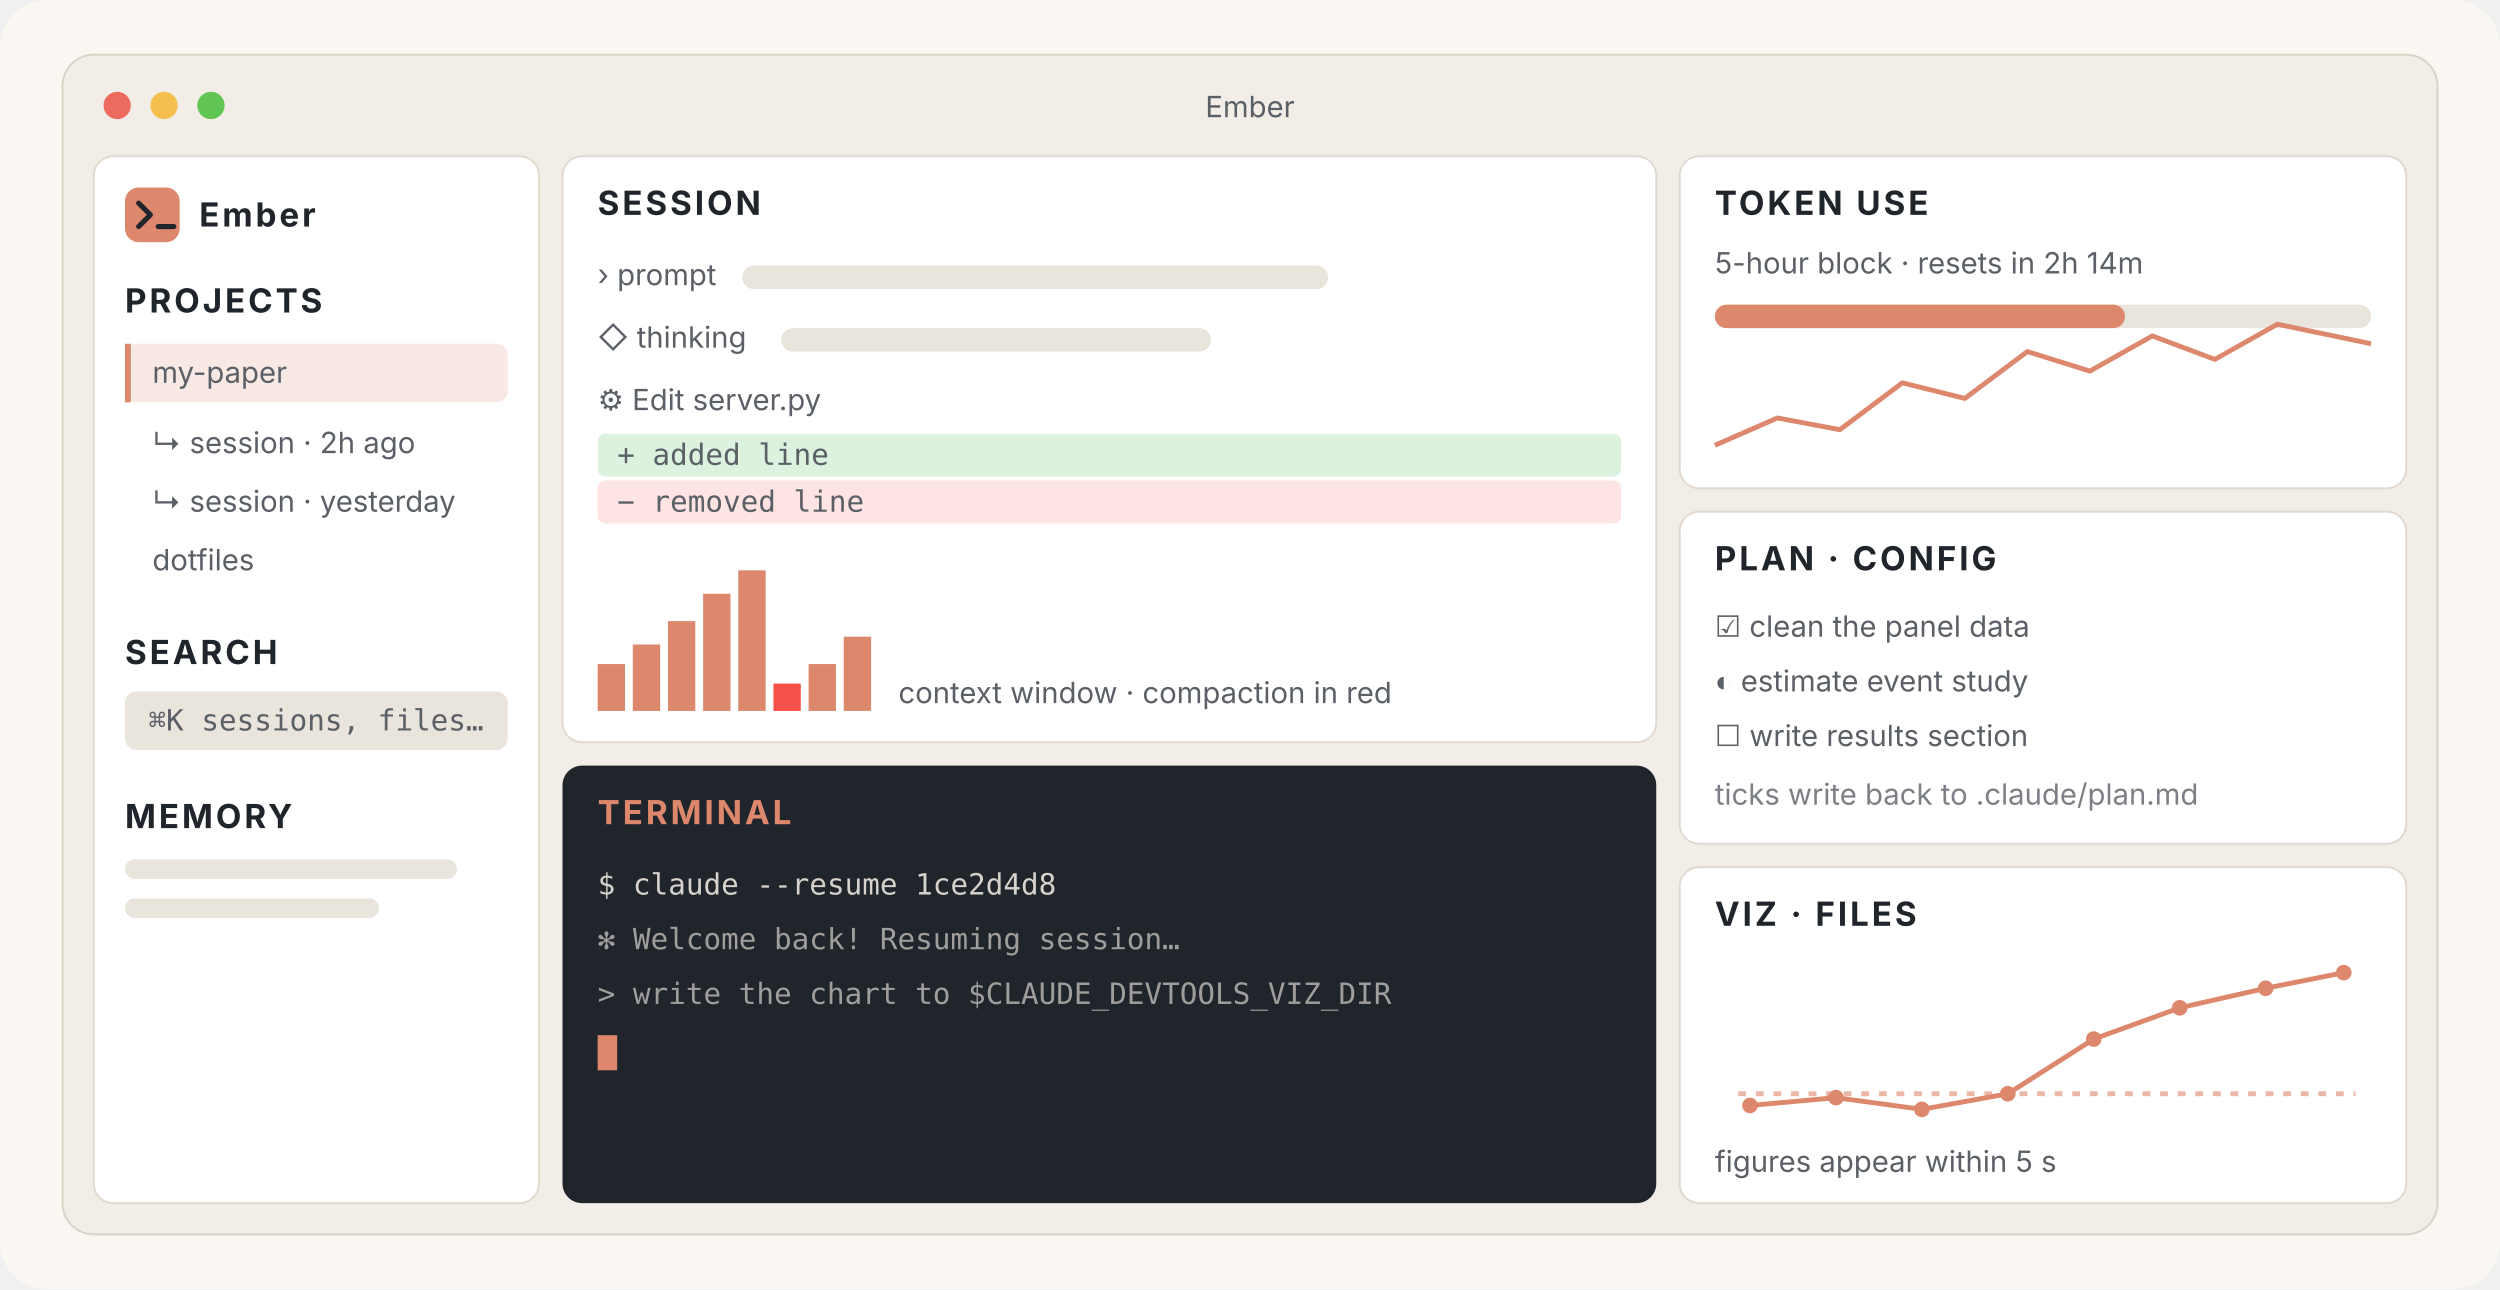
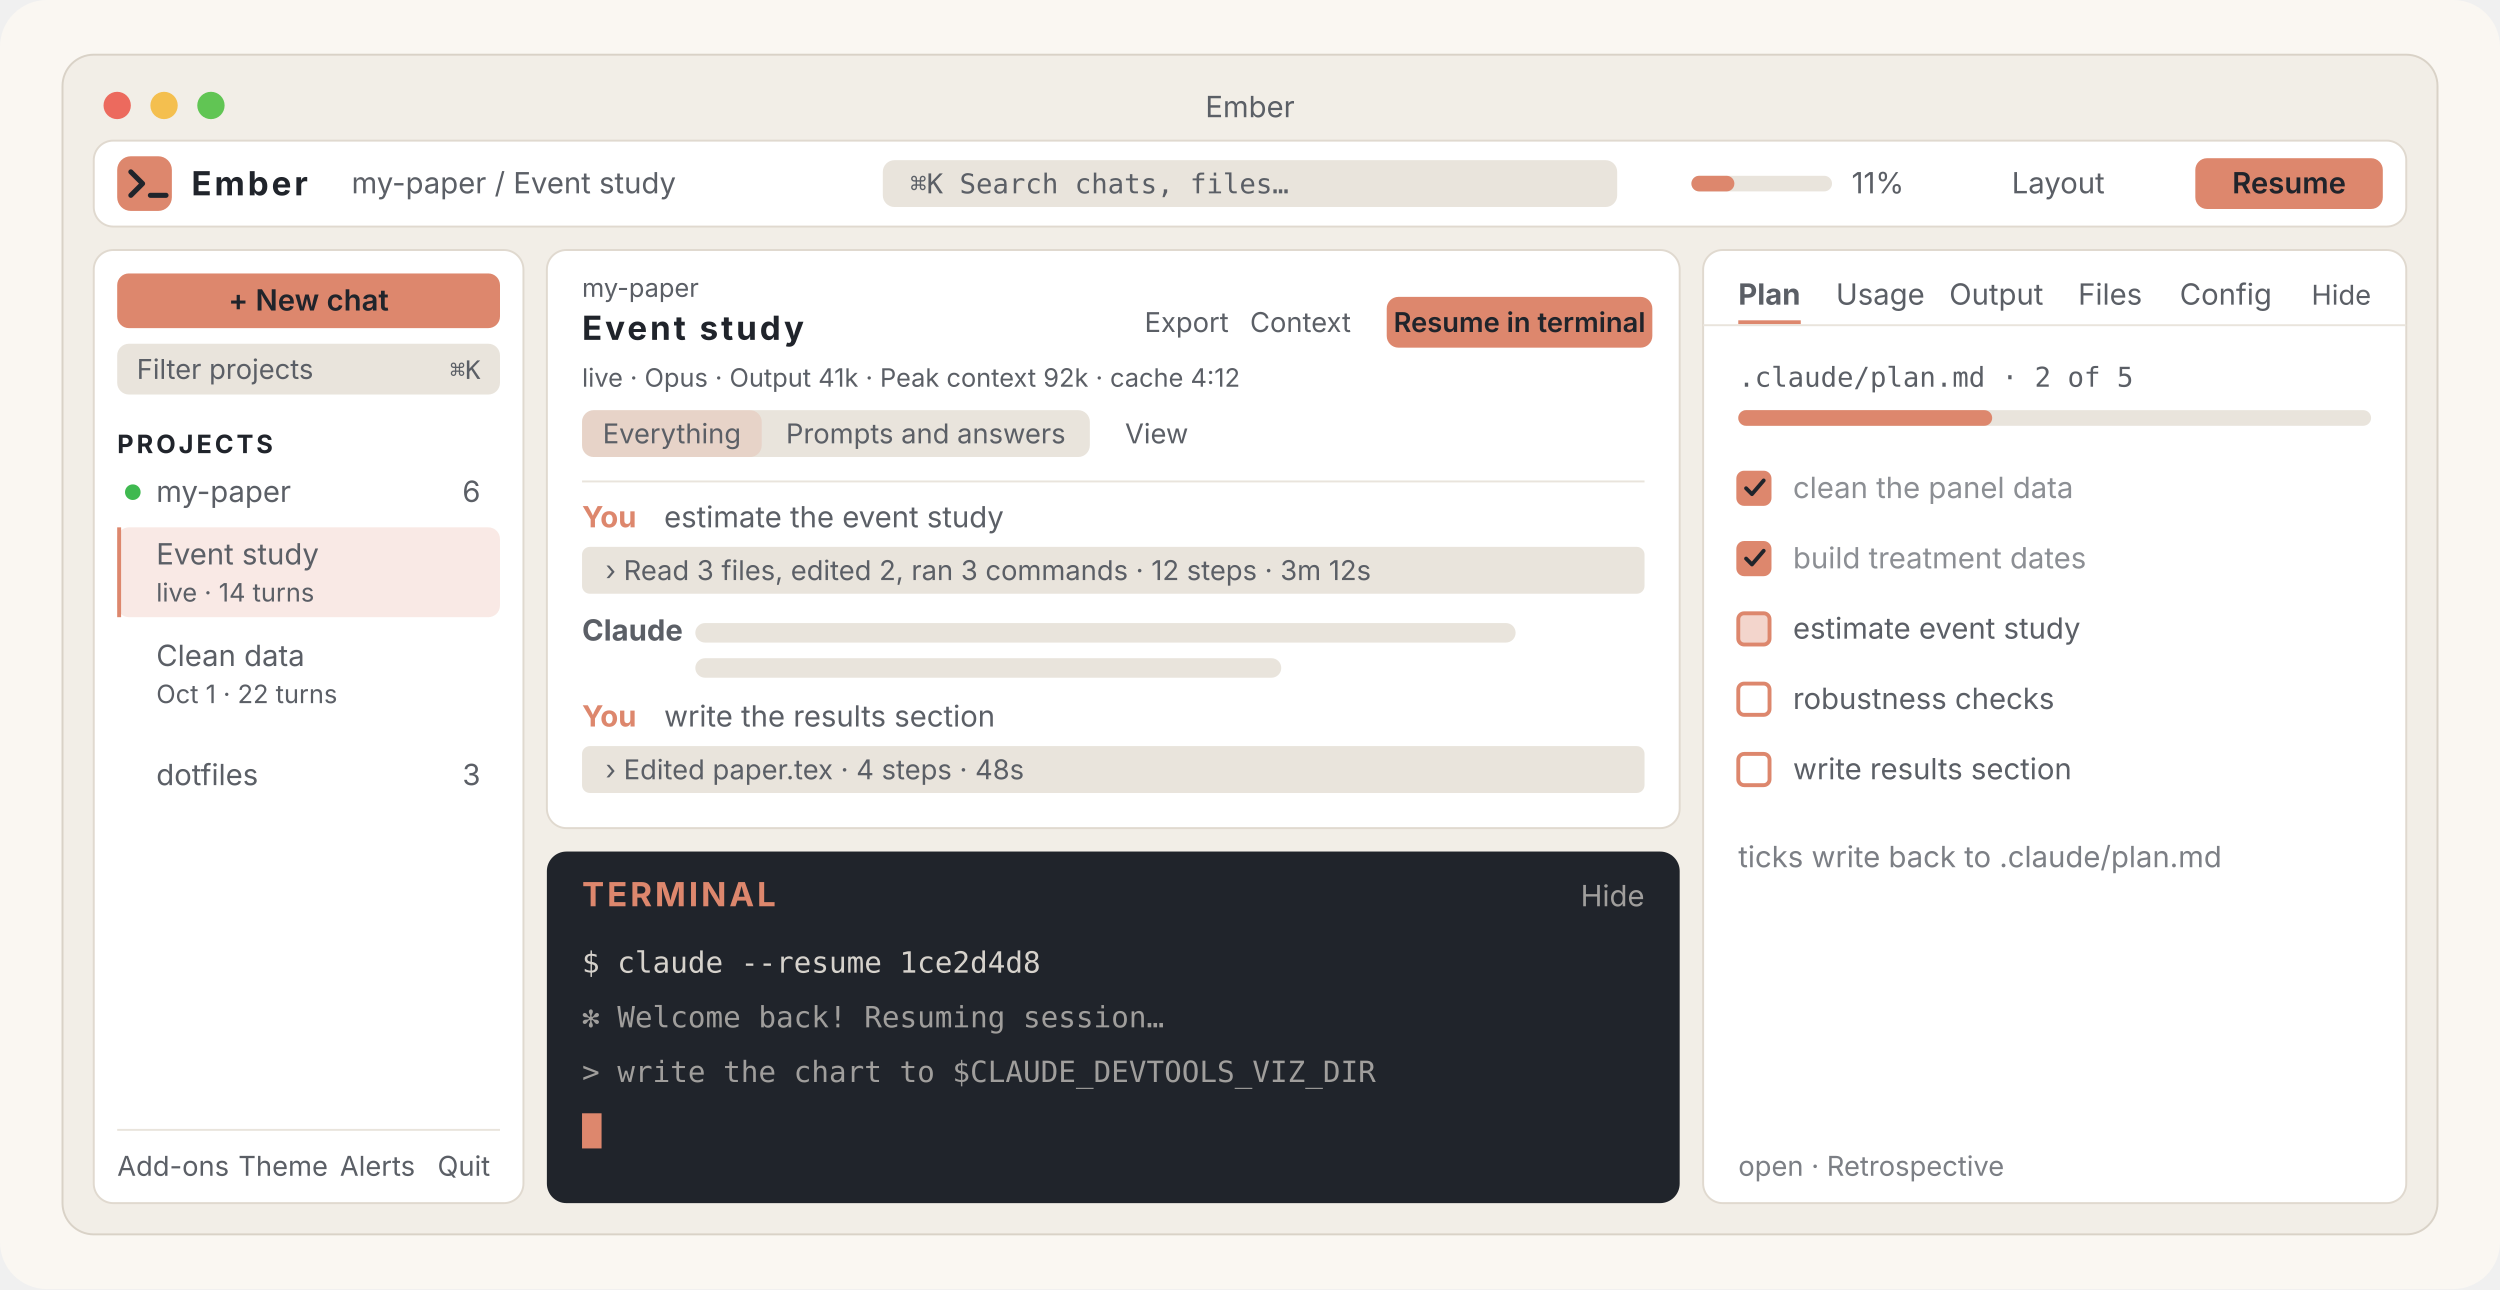
<svg xmlns="http://www.w3.org/2000/svg" viewBox="0 0 1280 660" width="1280" height="660" role="img" aria-labelledby="t d">
  <style>
    .bg { fill: #faf7f2 } .win { fill: #f2eee7; stroke: #d9d2c7 } .pane { fill: #ffffff; stroke: #e0d9cf }
    .h { fill: #20242b } .t { fill: #5b5f66 } .line { fill: #e9e4dc } .term { fill: #20242b } .termt { fill: #d6d2cc }
    @media (prefers-color-scheme: dark) {
      .bg { fill: #191b20 } .win { fill: #20242b; stroke: #393d44 } .pane { fill: #292d34; stroke: #393d44 }
      .h { fill: #f3efe9 } .t { fill: #a9adb4 } .line { fill: #393d44 } .term { fill: #121418 }
    }
    text { font-family: -apple-system, BlinkMacSystemFont, "Segoe UI", Inter, Helvetica, Arial, sans-serif }
    .mono { font-family: ui-monospace, SFMono-Regular, Menlo, Consolas, monospace }
    .h { font-size: 17px; font-weight: 700; letter-spacing: 1.5px }
    .t { font-size: 15px }
  </style>
  <rect class="bg" width="1280" height="660" rx="24" />
  <rect class="win" x="32" y="28" width="1216" height="604" rx="16" />
  <circle cx="60" cy="54" r="7" fill="#ec6a5e" />
  <circle cx="84" cy="54" r="7" fill="#f4bf4f" />
  <circle cx="108" cy="54" r="7" fill="#61c554" />
  <text x="640" y="60" text-anchor="middle" class="t">Ember</text>
-   <rect class="pane" x="48" y="80" width="228" height="536" rx="10" />
-   <rect x="64" y="96" width="28" height="28" rx="7" fill="#dd876d" />
-   <path d="M71 104 l6 6 -6 6 M81 116 h8" stroke="#20242b" stroke-width="2.6" fill="none" stroke-linecap="round" stroke-linejoin="round" />
-   <text x="102" y="116" class="h" letter-spacing="0">Ember</text>
-   <text x="64" y="160" class="h">PROJECTS</text>
-   <rect x="64" y="176" width="196" height="30" rx="6" fill="#dd876d" opacity=".18" />
-   <rect x="64" y="176" width="3" height="30" fill="#dd876d" />
-   <text x="78" y="196" class="t">my-paper</text>
-   <text x="78" y="232" class="t">↳ session · 2h ago</text>
-   <text x="78" y="262" class="t">↳ session · yesterday</text>
-   <text x="78" y="292" class="t">dotfiles</text>
-   <text x="64" y="340" class="h">SEARCH</text>
-   <rect class="line" x="64" y="354" width="196" height="30" rx="6" />
-   <text x="76" y="374" class="t mono">⌘K  sessions, files…</text>
-   <text x="64" y="424" class="h">MEMORY</text>
-   <rect class="line" x="64" y="440" width="170" height="10" rx="5" />
-   <rect class="line" x="64" y="460" width="130" height="10" rx="5" />
-   <rect class="pane" x="288" y="80" width="560" height="300" rx="10" />
-   <text x="306" y="110" class="h">SESSION</text>
-   <text x="306" y="146" class="t">› prompt</text>
-   <rect class="line" x="380" y="136" width="300" height="12" rx="6" />
-   <text x="306" y="178" class="t">◇ thinking</text>
-   <rect class="line" x="400" y="168" width="220" height="12" rx="6" />
-   <text x="306" y="210" class="t">⚙ Edit server.py</text>
-   <rect x="306" y="222" width="524" height="22" rx="4" fill="#3fb950" opacity=".18" />
-   <rect x="306" y="246" width="524" height="22" rx="4" fill="#f85149" opacity=".16" />
-   <text x="316" y="238" class="t mono">+ added line</text>
-   <text x="316" y="262" class="t mono">− removed line</text>
-   <g fill="#dd876d">
-     <rect x="306" y="340" width="14" height="24" />
-     <rect x="324" y="330" width="14" height="34" />
-     <rect x="342" y="318" width="14" height="46" />
-     <rect x="360" y="304" width="14" height="60" />
-     <rect x="378" y="292" width="14" height="72" />
-     <rect x="396" y="350" width="14" height="14" fill="#f85149" />
-     <rect x="414" y="340" width="14" height="24" />
-     <rect x="432" y="326" width="14" height="38" />
-   </g>
-   <text x="460" y="360" class="t">context window · compaction in red</text>
-   <rect class="term" x="288" y="392" width="560" height="224" rx="10" />
-   <text x="306" y="422" class="h" fill="#dd876d" style="fill:#dd876d">TERMINAL</text>
-   <text x="306" y="458" class="termt mono" font-size="15">$ claude --resume 1ce2d4d8</text>
-   <text x="306" y="486" class="termt mono" font-size="15" opacity=".7">✻ Welcome back! Resuming session…</text>
-   <text x="306" y="514" class="termt mono" font-size="15" opacity=".7">&gt; write the chart to $CLAUDE_DEVTOOLS_VIZ_DIR</text>
-   <rect x="306" y="530" width="10" height="18" fill="#dd876d">
+   <rect class="pane" x="48" y="72" width="1184" height="44" rx="10" />
+   <rect x="60" y="80" width="28" height="28" rx="7" fill="#dd876d" />
+   <path d="M67 88 l6 6 -6 6 M77 100 h8" stroke="#20242b" stroke-width="2.6" fill="none" stroke-linecap="round" stroke-linejoin="round" />
+   <text x="98" y="100" class="h" letter-spacing="0">Ember</text>
+   <text x="180" y="99" class="t">my-paper / Event study</text>
+   <rect class="line" x="452" y="82" width="376" height="24" rx="6" />
+   <text x="466" y="99" class="t mono" style="font-size:14px">⌘K  Search chats, files…</text>
+   <rect class="line" x="866" y="90" width="72" height="8" rx="4" />
+   <rect x="866" y="90" width="22" height="8" rx="4" fill="#dd876d" />
+   <text x="948" y="99" class="t">11%</text>
+   <text x="1030" y="99" class="t">Layout</text>
+   <rect x="1124" y="81" width="96" height="26" rx="6" fill="#dd876d" />
+   <text x="1172" y="99" text-anchor="middle" class="t" style="fill:#20242b;font-weight:600">Resume</text>
+   <rect class="pane" x="48" y="128" width="220" height="488" rx="10" />
+   <rect x="60" y="140" width="196" height="28" rx="6" fill="#dd876d" />
+   <text x="158" y="159" text-anchor="middle" class="t" style="fill:#20242b;font-weight:600">+ New chat</text>
+   <rect class="line" x="60" y="176" width="196" height="26" rx="6" />
+   <text x="70" y="194" class="t" style="font-size:14px">Filter projects</text>
+   <text x="246" y="194" text-anchor="end" class="t mono" style="font-size:13px">⌘K</text>
+   <text x="60" y="232" class="h" style="font-size:13px">PROJECTS</text>
+   <circle cx="68" cy="252" r="4" fill="#3fb950" />
+   <text x="80" y="257" class="t">my-paper</text>
+   <text x="246" y="257" text-anchor="end" class="t">6</text>
+   <rect x="60" y="270" width="196" height="46" rx="6" fill="#dd876d" opacity=".18" />
+   <rect x="60" y="270" width="2" height="46" fill="#dd876d" />
+   <text x="80" y="289" class="t">Event study</text>
+   <text x="80" y="308" class="t" style="font-size:13px">live · 14 turns</text>
+   <text x="80" y="341" class="t">Clean data</text>
+   <text x="80" y="360" class="t" style="font-size:13px">Oct 1 · 22 turns</text>
+   <text x="80" y="402" class="t">dotfiles</text>
+   <text x="246" y="402" text-anchor="end" class="t">3</text>
+   <rect class="line" x="60" y="578" width="196" height="1" />
+   <text x="60" y="602" class="t" style="font-size:14px">Add-ons</text>
+   <text x="122" y="602" class="t" style="font-size:14px">Theme</text>
+   <text x="174" y="602" class="t" style="font-size:14px">Alerts</text>
+   <text x="224" y="602" class="t" style="font-size:14px">Quit</text>
+   <rect class="pane" x="280" y="128" width="580" height="296" rx="10" />
+   <text x="298" y="152" class="t" style="font-size:13px">my-paper</text>
+   <text x="298" y="174" class="h" letter-spacing="0">Event study</text>
+   <text x="586" y="170" class="t" style="font-size:14px">Export</text>
+   <text x="640" y="170" class="t" style="font-size:14px">Context</text>
+   <rect x="710" y="152" width="136" height="26" rx="6" fill="#dd876d" />
+   <text x="778" y="170" text-anchor="middle" class="t" style="fill:#20242b;font-weight:600;font-size:14px">Resume in terminal</text>
+   <text x="298" y="198" class="t" style="font-size:13px">live · Opus · Output 41k · Peak context 92k · cache 4:12</text>
+   <rect class="line" x="298" y="210" width="260" height="24" rx="6" />
+   <rect x="298" y="210" width="92" height="24" rx="6" fill="#dd876d" opacity=".18" />
+   <text x="344" y="227" text-anchor="middle" class="t" style="font-size:14px">Everything</text>
+   <text x="474" y="227" text-anchor="middle" class="t" style="font-size:14px">Prompts and answers</text>
+   <text x="576" y="227" class="t" style="font-size:14px">View</text>
+   <rect class="line" x="298" y="246" width="544" height="1" />
+   <text x="298" y="270" class="t" style="fill:#dd876d;font-weight:700">You</text>
+   <text x="340" y="270" class="t">estimate the event study</text>
+   <rect class="line" x="298" y="280" width="544" height="24" rx="4" />
+   <text x="310" y="297" class="t" style="font-size:14px">› Read 3 files, edited 2, ran 3 commands · 12 steps · 3m 12s</text>
+   <text x="298" y="328" class="t" style="font-weight:700">Claude</text>
+   <rect class="line" x="356" y="319" width="420" height="10" rx="5" />
+   <rect class="line" x="356" y="337" width="300" height="10" rx="5" />
+   <text x="298" y="372" class="t" style="fill:#dd876d;font-weight:700">You</text>
+   <text x="340" y="372" class="t">write the results section</text>
+   <rect class="line" x="298" y="382" width="544" height="24" rx="4" />
+   <text x="310" y="399" class="t" style="font-size:14px">› Edited paper.tex · 4 steps · 48s</text>
+   <rect class="term" x="280" y="436" width="580" height="180" rx="10" />
+   <text x="298" y="464" class="h" fill="#dd876d" style="fill:#dd876d">TERMINAL</text>
+   <text x="842" y="464" text-anchor="end" class="termt" font-size="15" opacity=".7">Hide</text>
+   <text x="298" y="498" class="termt mono" font-size="15">$ claude --resume 1ce2d4d8</text>
+   <text x="298" y="526" class="termt mono" font-size="15" opacity=".7">✻ Welcome back! Resuming session…</text>
+   <text x="298" y="554" class="termt mono" font-size="15" opacity=".7">&gt; write the chart to $CLAUDE_DEVTOOLS_VIZ_DIR</text>
+   <rect x="298" y="570" width="10" height="18" fill="#dd876d">
    <animate attributeName="opacity" values="1;0;1" dur="1.1s" repeatCount="indefinite" />
  </rect>
-   <rect class="pane" x="860" y="80" width="372" height="170" rx="10" />
-   <text x="878" y="110" class="h">TOKEN USE</text>
-   <text x="878" y="140" class="t">5-hour block · resets in 2h 14m</text>
-   <rect class="line" x="878" y="156" width="336" height="12" rx="6" />
-   <rect x="878" y="156" width="210" height="12" rx="6" fill="#dd876d" />
-   <polyline points="878,228 910,214 942,220 974,196 1006,204 1038,180 1070,190 1102,172 1134,184 1166,166 1214,176" fill="none" stroke="#dd876d" stroke-width="2.5" stroke-linejoin="round" />
-   <rect class="pane" x="860" y="262" width="372" height="170" rx="10" />
-   <text x="878" y="292" class="h">PLAN · CONFIG</text>
-   <text x="878" y="326" class="t">☑  clean the panel data</text>
-   <text x="878" y="354" class="t">◐  estimate event study</text>
-   <text x="878" y="382" class="t">☐  write results section</text>
-   <text x="878" y="412" class="t" opacity=".8">ticks write back to .claude/plan.md</text>
-   <rect class="pane" x="860" y="444" width="372" height="172" rx="10" />
-   <text x="878" y="474" class="h">VIZ · FILES</text>
-   <g fill="none" stroke="#dd876d" stroke-width="2.5">
-     <line x1="890" y1="560" x2="1206" y2="560" stroke-dasharray="4 5" opacity=".6" />
-     <polyline points="896,566 940,562 984,568 1028,560 1072,532 1116,516 1160,506 1200,498" />
+   <rect class="pane" x="872" y="128" width="360" height="488" rx="10" />
+   <text x="890" y="156" class="t" style="font-weight:700">Plan</text>
+   <rect x="890" y="164" width="32" height="2" fill="#dd876d" />
+   <text x="940" y="156" class="t">Usage</text>
+   <text x="998" y="156" class="t">Output</text>
+   <text x="1064" y="156" class="t">Files</text>
+   <text x="1116" y="156" class="t">Config</text>
+   <text x="1214" y="156" text-anchor="end" class="t" style="font-size:14px">Hide</text>
+   <rect class="line" x="872" y="166" width="360" height="1" />
+   <text x="890" y="198" class="t mono" style="font-size:14px">.claude/plan.md · 2 of 5</text>
+   <rect class="line" x="890" y="210" width="324" height="8" rx="4" />
+   <rect x="890" y="210" width="130" height="8" rx="4" fill="#dd876d" />
+   <g stroke="#dd876d" stroke-width="2">
+     <rect x="890" y="242" width="16" height="16" rx="3" fill="#dd876d" />
+     <rect x="890" y="278" width="16" height="16" rx="3" fill="#dd876d" />
+     <rect x="890" y="314" width="16" height="16" rx="3" fill="#dd876d" fill-opacity=".35" />
+     <rect x="890" y="350" width="16" height="16" rx="3" fill="none" />
+     <rect x="890" y="386" width="16" height="16" rx="3" fill="none" />
  </g>
-   <g fill="#dd876d">
-     <circle cx="896" cy="566" r="4" />
-     <circle cx="940" cy="562" r="4" />
-     <circle cx="984" cy="568" r="4" />
-     <circle cx="1028" cy="560" r="4" />
-     <circle cx="1072" cy="532" r="4" />
-     <circle cx="1116" cy="516" r="4" />
-     <circle cx="1160" cy="506" r="4" />
-     <circle cx="1200" cy="498" r="4" />
-   </g>
-   <text x="878" y="600" class="t">figures appear within 5 s</text>
+   <path d="M894 250 l3 3 6 -7 M894 286 l3 3 6 -7" stroke="#20242b" stroke-width="2" fill="none" stroke-linecap="round" stroke-linejoin="round" />
+   <text x="918" y="255" class="t" opacity=".7">clean the panel data</text>
+   <text x="918" y="291" class="t" opacity=".7">build treatment dates</text>
+   <text x="918" y="327" class="t">estimate event study</text>
+   <text x="918" y="363" class="t">robustness checks</text>
+   <text x="918" y="399" class="t">write results section</text>
+   <text x="890" y="444" class="t" opacity=".8">ticks write back to .claude/plan.md</text>
+   <text x="890" y="602" class="t" style="font-size:14px" opacity=".8">open · Retrospective</text>
</svg>
